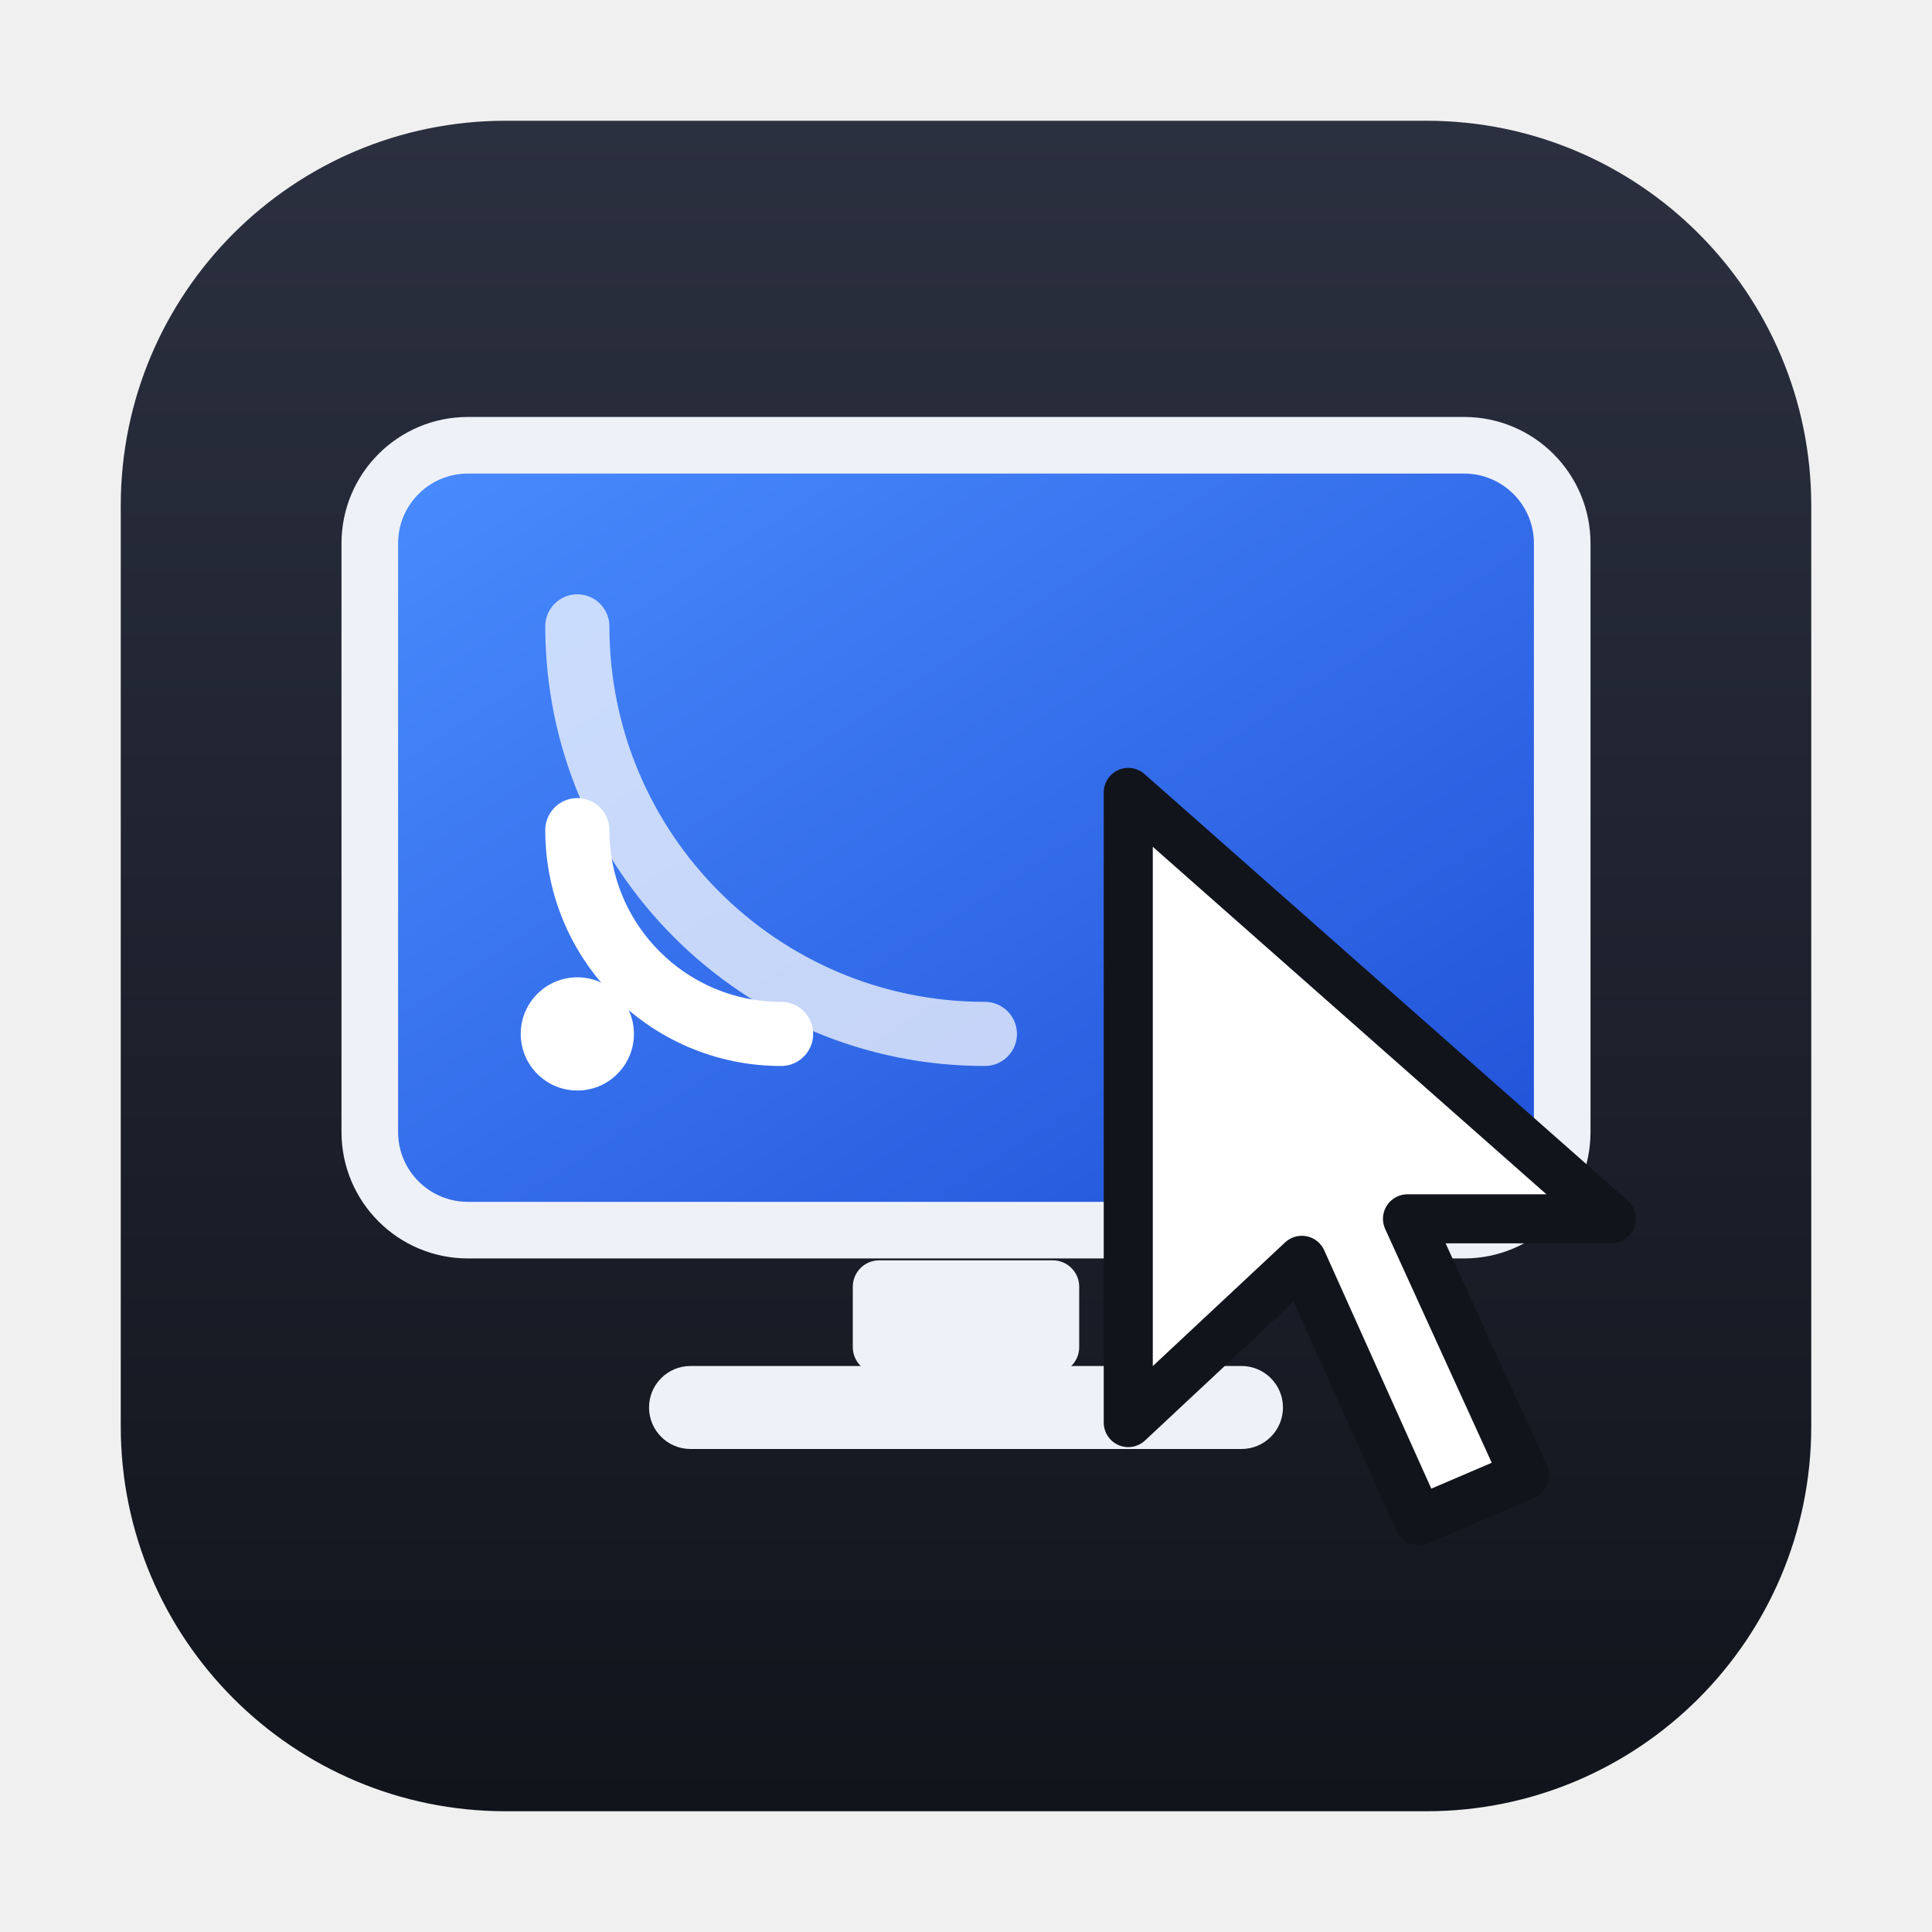
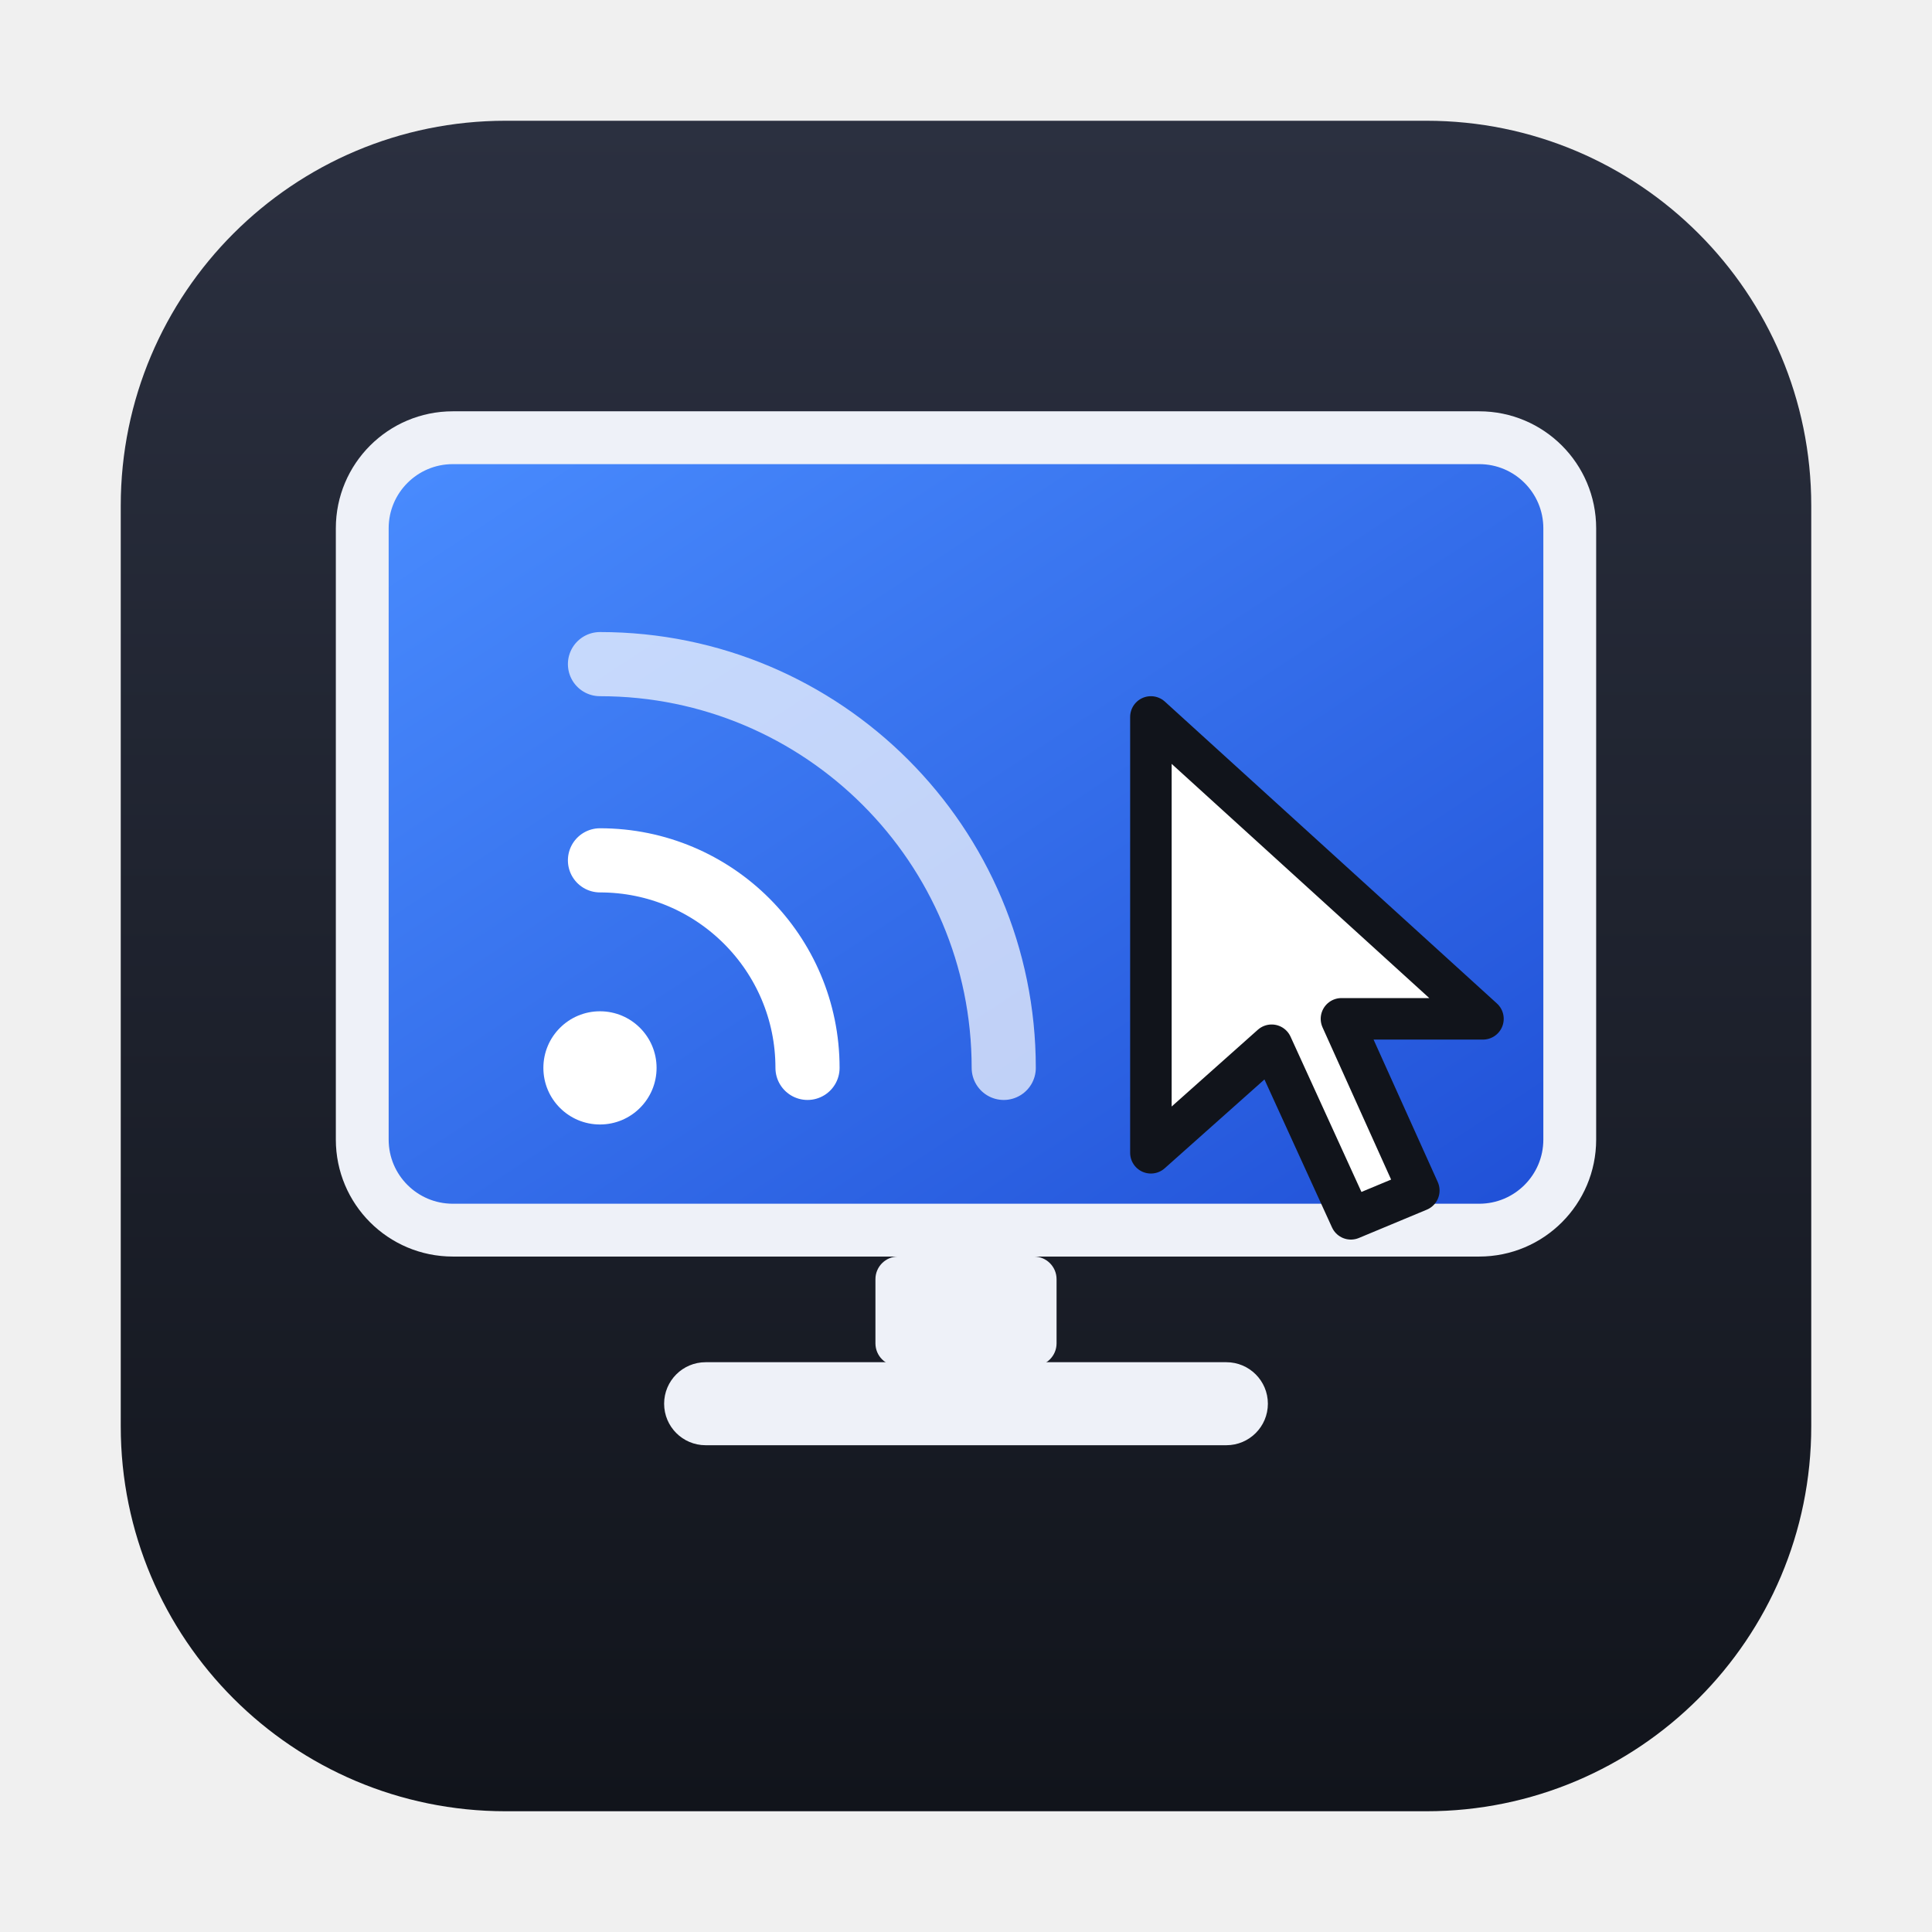
<svg xmlns="http://www.w3.org/2000/svg" viewBox="0 0 1024 1024" width="1024" height="1024">
  <defs>
    <linearGradient id="bg" x1="0" y1="0" x2="0" y2="1">
      <stop offset="0" stop-color="#2b3040" />
      <stop offset="1" stop-color="#11141b" />
    </linearGradient>
    <linearGradient id="screen" x1="0" y1="0" x2="1" y2="1">
      <stop offset="0" stop-color="#4a8dff" />
      <stop offset="1" stop-color="#1f4fd6" />
    </linearGradient>
  </defs>
  <rect x="64" y="64" width="896" height="896" rx="204" fill="url(#bg)" />
-   <rect x="196" y="236" width="632" height="416" rx="52" fill="url(#screen)" stroke="#eef1f8" stroke-width="30" />
-   <rect x="452" y="668" width="120" height="60" rx="14" fill="#eef1f8" />
-   <rect x="344" y="724" width="336" height="44" rx="22" fill="#eef1f8" />
-   <circle cx="306" cy="548" r="30" fill="#ffffff" />
-   <path d="M306 440 a108 108 0 0 1 108 108" fill="none" stroke="#ffffff" stroke-width="34" stroke-linecap="round" transform="rotate(180 360 494)" />
-   <path d="M306 332 a216 216 0 0 1 216 216" fill="none" stroke="#ffffff" stroke-width="34" stroke-linecap="round" opacity=".72" transform="rotate(180 414 440)" />
-   <path d="M598 420 L598 754 L690 668 L752 806 L808 782 L746 646 L854 646 Z" fill="#ffffff" stroke="#11141b" stroke-width="26" stroke-linejoin="round" />
+   <rect x="192" y="232" width="640" height="420" rx="48" fill="url(#screen)" stroke="#eef1f8" stroke-width="28" />
+   <rect x="464" y="666" width="96" height="58" rx="12" fill="#eef1f8" />
+   <rect x="352" y="722" width="320" height="44" rx="22" fill="#eef1f8" />
+   <circle cx="318" cy="566" r="30" fill="#ffffff" />
+   <path d="M318 456 A110 110 0 0 1 428 566" fill="none" stroke="#ffffff" stroke-width="34" stroke-linecap="round" />
+   <path d="M318 352 A214 214 0 0 1 532 566" fill="none" stroke="#ffffff" stroke-width="34" stroke-linecap="round" opacity=".7" />
+   <path d="M610 380 L610 611 L674 554 L716 646 L752 631 L711 540 L786 540 Z" fill="#ffffff" stroke="#11141b" stroke-width="22" stroke-linejoin="round" />
</svg>
